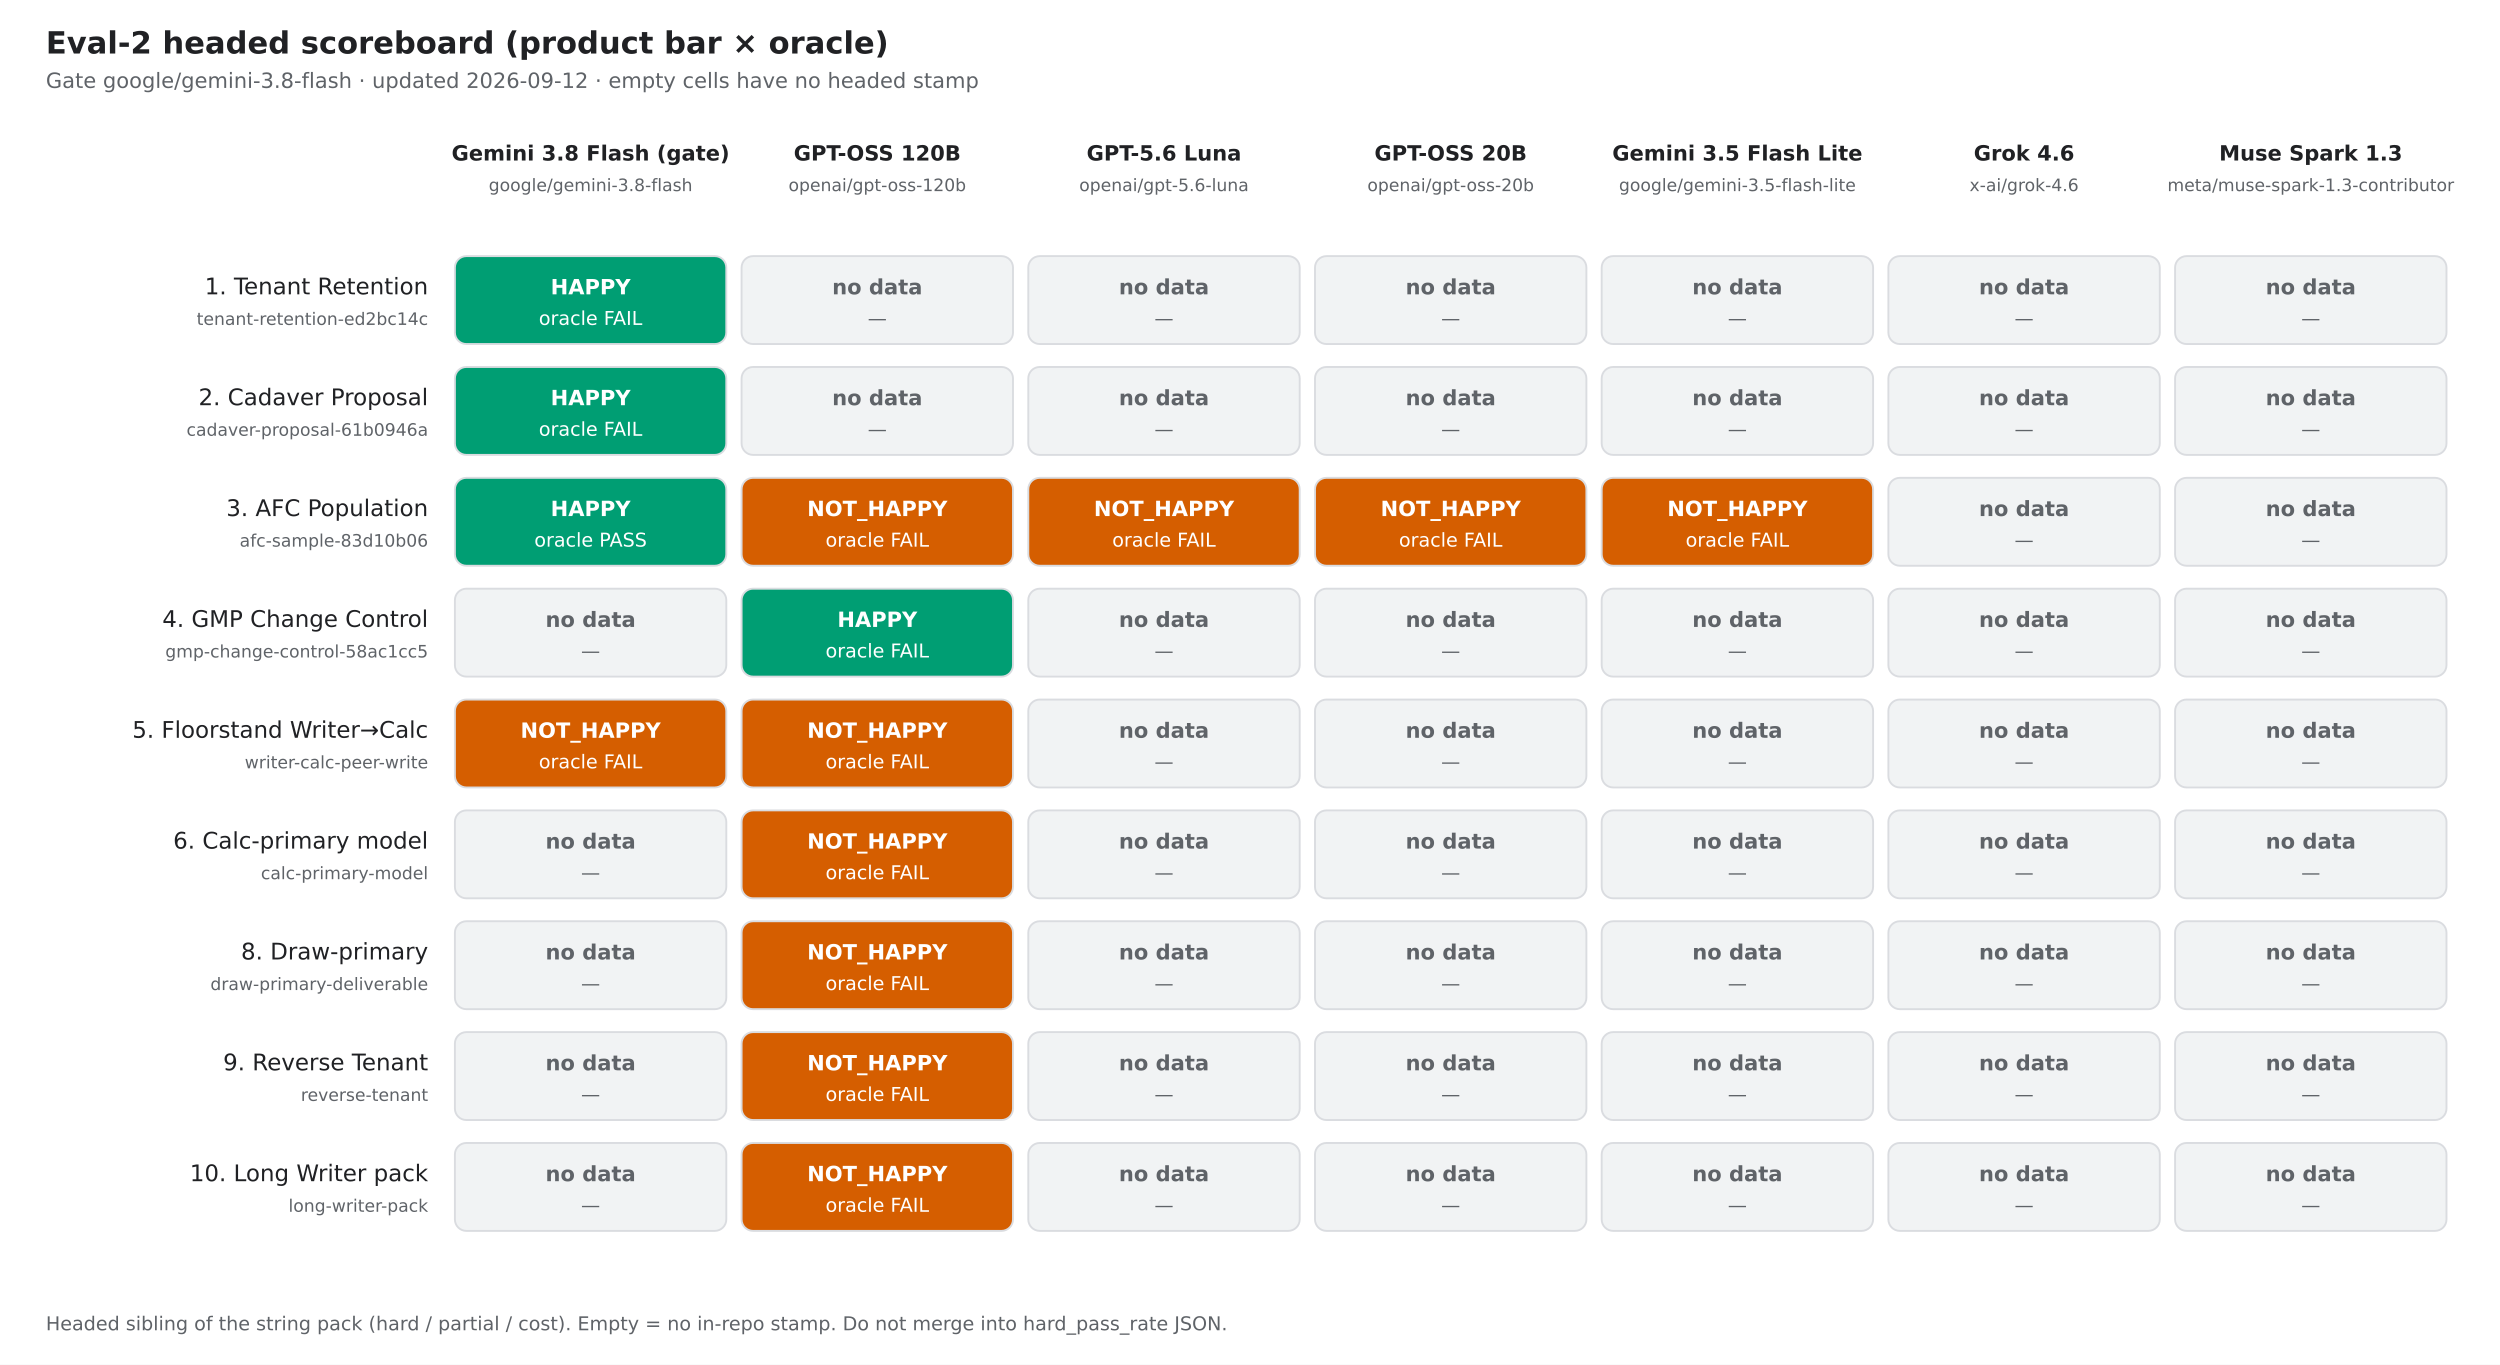
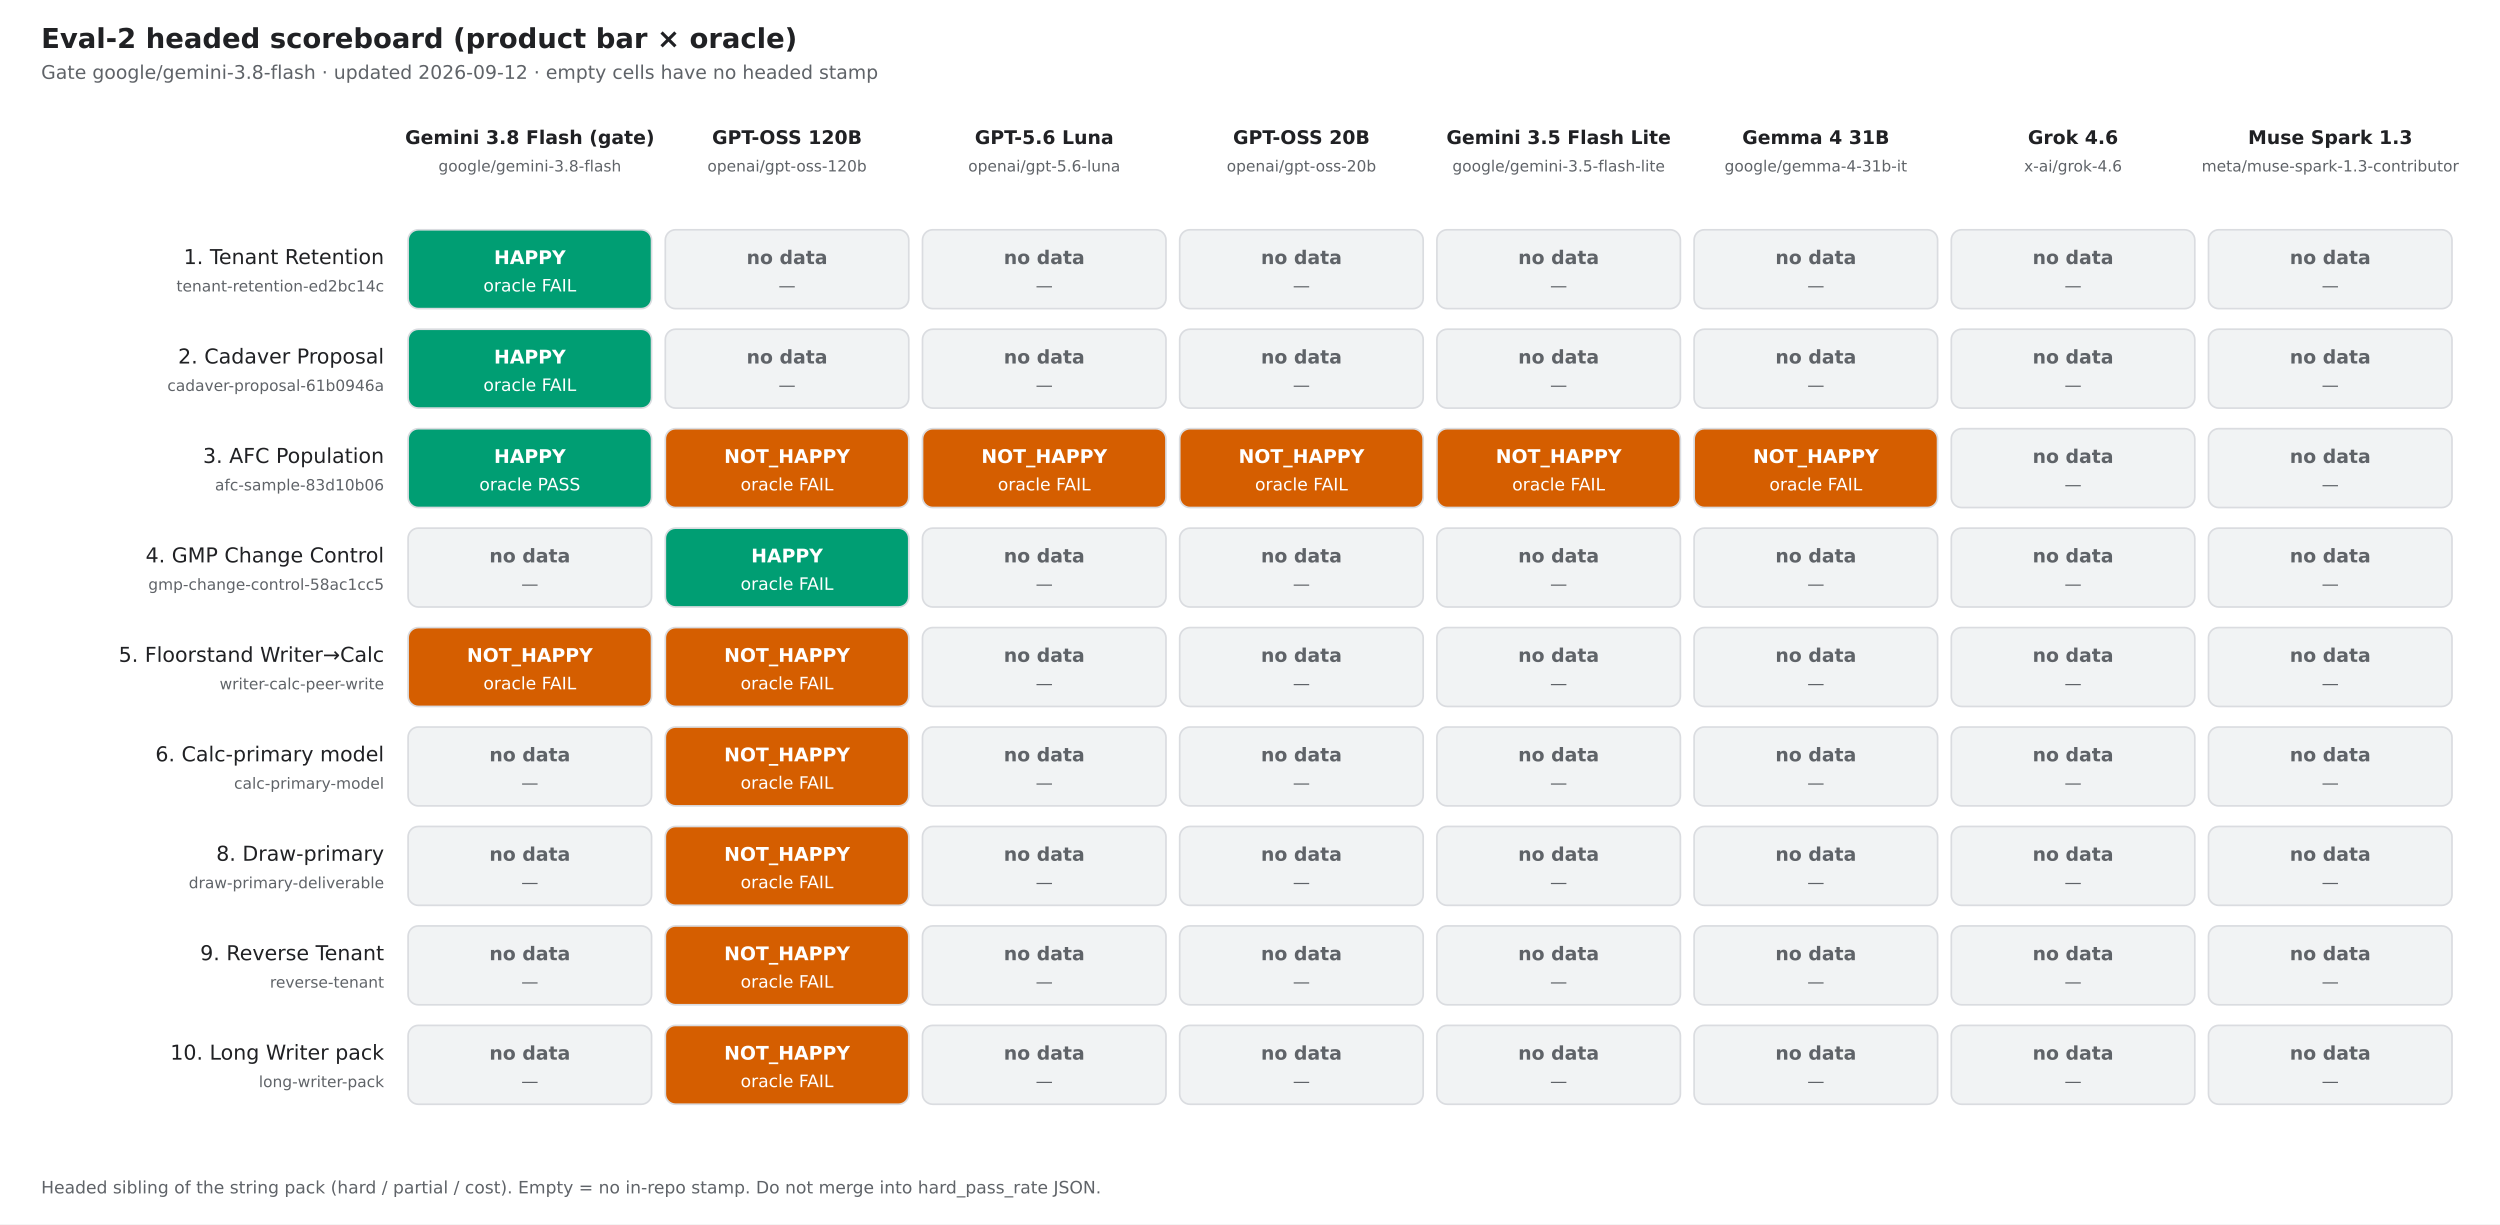
- <svg xmlns="http://www.w3.org/2000/svg" width="1308" height="714" viewBox="0 0 1308 714" role="img">
-   <rect width="1308" height="714" fill="#ffffff" />
+ <svg xmlns="http://www.w3.org/2000/svg" width="1458" height="714" viewBox="0 0 1458 714" role="img">
+   <rect width="1458" height="714" fill="#ffffff" />
  <text x="24" y="28" font-family="DejaVu Sans, sans-serif" font-size="16" font-weight="700" fill="#202124">Eval-2 headed scoreboard (product bar × oracle)</text>
  <text x="24" y="46" font-family="DejaVu Sans, sans-serif" font-size="11" fill="#5f6368">Gate google/gemini-3.8-flash · updated 2026-09-12 · empty cells have no headed stamp</text>
  <text x="309.0" y="84" text-anchor="middle" font-family="DejaVu Sans, sans-serif" font-size="11" font-weight="700" fill="#202124">Gemini 3.8 Flash (gate)</text>
  <text x="309.0" y="100" text-anchor="middle" font-family="DejaVu Sans, sans-serif" font-size="9" fill="#5f6368">google/gemini-3.8-flash</text>
  <text x="459.0" y="84" text-anchor="middle" font-family="DejaVu Sans, sans-serif" font-size="11" font-weight="700" fill="#202124">GPT-OSS 120B</text>
  <text x="459.0" y="100" text-anchor="middle" font-family="DejaVu Sans, sans-serif" font-size="9" fill="#5f6368">openai/gpt-oss-120b</text>
  <text x="609.0" y="84" text-anchor="middle" font-family="DejaVu Sans, sans-serif" font-size="11" font-weight="700" fill="#202124">GPT-5.6 Luna</text>
  <text x="609.0" y="100" text-anchor="middle" font-family="DejaVu Sans, sans-serif" font-size="9" fill="#5f6368">openai/gpt-5.6-luna</text>
  <text x="759.0" y="84" text-anchor="middle" font-family="DejaVu Sans, sans-serif" font-size="11" font-weight="700" fill="#202124">GPT-OSS 20B</text>
  <text x="759.0" y="100" text-anchor="middle" font-family="DejaVu Sans, sans-serif" font-size="9" fill="#5f6368">openai/gpt-oss-20b</text>
  <text x="909.0" y="84" text-anchor="middle" font-family="DejaVu Sans, sans-serif" font-size="11" font-weight="700" fill="#202124">Gemini 3.5 Flash Lite</text>
  <text x="909.0" y="100" text-anchor="middle" font-family="DejaVu Sans, sans-serif" font-size="9" fill="#5f6368">google/gemini-3.5-flash-lite</text>
-   <text x="1059.0" y="84" text-anchor="middle" font-family="DejaVu Sans, sans-serif" font-size="11" font-weight="700" fill="#202124">Grok 4.6</text>
-   <text x="1059.0" y="100" text-anchor="middle" font-family="DejaVu Sans, sans-serif" font-size="9" fill="#5f6368">x-ai/grok-4.6</text>
-   <text x="1209.0" y="84" text-anchor="middle" font-family="DejaVu Sans, sans-serif" font-size="11" font-weight="700" fill="#202124">Muse Spark 1.3</text>
-   <text x="1209.0" y="100" text-anchor="middle" font-family="DejaVu Sans, sans-serif" font-size="9" fill="#5f6368">meta/muse-spark-1.3-contributor</text>
+   <text x="1059.0" y="84" text-anchor="middle" font-family="DejaVu Sans, sans-serif" font-size="11" font-weight="700" fill="#202124">Gemma 4 31B</text>
+   <text x="1059.0" y="100" text-anchor="middle" font-family="DejaVu Sans, sans-serif" font-size="9" fill="#5f6368">google/gemma-4-31b-it</text>
+   <text x="1209.0" y="84" text-anchor="middle" font-family="DejaVu Sans, sans-serif" font-size="11" font-weight="700" fill="#202124">Grok 4.6</text>
+   <text x="1209.0" y="100" text-anchor="middle" font-family="DejaVu Sans, sans-serif" font-size="9" fill="#5f6368">x-ai/grok-4.6</text>
+   <text x="1359.0" y="84" text-anchor="middle" font-family="DejaVu Sans, sans-serif" font-size="11" font-weight="700" fill="#202124">Muse Spark 1.3</text>
+   <text x="1359.0" y="100" text-anchor="middle" font-family="DejaVu Sans, sans-serif" font-size="9" fill="#5f6368">meta/muse-spark-1.3-contributor</text>
  <text x="224" y="154" text-anchor="end" font-family="DejaVu Sans, sans-serif" font-size="12" fill="#202124">1. Tenant Retention</text>
  <text x="224" y="170" text-anchor="end" font-family="DejaVu Sans, sans-serif" font-size="9" fill="#5f6368">tenant-retention-ed2bc14c</text>
  <rect x="238.0" y="134.0" width="142" height="46" rx="6" fill="#009E73" stroke="#dadce0" />
  <text x="309.0" y="154.0" text-anchor="middle" font-family="DejaVu Sans, sans-serif" font-size="11" font-weight="700" fill="#ffffff">HAPPY</text>
  <text x="309.0" y="170.0" text-anchor="middle" font-family="DejaVu Sans, sans-serif" font-size="10" fill="#ffffff">oracle FAIL</text>
  <rect x="388.0" y="134.0" width="142" height="46" rx="6" fill="#F1F3F4" stroke="#dadce0" />
  <text x="459.0" y="154.0" text-anchor="middle" font-family="DejaVu Sans, sans-serif" font-size="11" font-weight="700" fill="#5f6368">no data</text>
  <text x="459.0" y="170.0" text-anchor="middle" font-family="DejaVu Sans, sans-serif" font-size="10" fill="#5f6368">—</text>
  <rect x="538.0" y="134.0" width="142" height="46" rx="6" fill="#F1F3F4" stroke="#dadce0" />
  <text x="609.0" y="154.0" text-anchor="middle" font-family="DejaVu Sans, sans-serif" font-size="11" font-weight="700" fill="#5f6368">no data</text>
  <text x="609.0" y="170.0" text-anchor="middle" font-family="DejaVu Sans, sans-serif" font-size="10" fill="#5f6368">—</text>
  <rect x="688.0" y="134.0" width="142" height="46" rx="6" fill="#F1F3F4" stroke="#dadce0" />
  <text x="759.0" y="154.0" text-anchor="middle" font-family="DejaVu Sans, sans-serif" font-size="11" font-weight="700" fill="#5f6368">no data</text>
  <text x="759.0" y="170.0" text-anchor="middle" font-family="DejaVu Sans, sans-serif" font-size="10" fill="#5f6368">—</text>
  <rect x="838.0" y="134.0" width="142" height="46" rx="6" fill="#F1F3F4" stroke="#dadce0" />
  <text x="909.0" y="154.0" text-anchor="middle" font-family="DejaVu Sans, sans-serif" font-size="11" font-weight="700" fill="#5f6368">no data</text>
  <text x="909.0" y="170.0" text-anchor="middle" font-family="DejaVu Sans, sans-serif" font-size="10" fill="#5f6368">—</text>
  <rect x="988.0" y="134.0" width="142" height="46" rx="6" fill="#F1F3F4" stroke="#dadce0" />
  <text x="1059.0" y="154.0" text-anchor="middle" font-family="DejaVu Sans, sans-serif" font-size="11" font-weight="700" fill="#5f6368">no data</text>
  <text x="1059.0" y="170.0" text-anchor="middle" font-family="DejaVu Sans, sans-serif" font-size="10" fill="#5f6368">—</text>
  <rect x="1138.0" y="134.0" width="142" height="46" rx="6" fill="#F1F3F4" stroke="#dadce0" />
  <text x="1209.0" y="154.0" text-anchor="middle" font-family="DejaVu Sans, sans-serif" font-size="11" font-weight="700" fill="#5f6368">no data</text>
  <text x="1209.0" y="170.0" text-anchor="middle" font-family="DejaVu Sans, sans-serif" font-size="10" fill="#5f6368">—</text>
+   <rect x="1288.0" y="134.0" width="142" height="46" rx="6" fill="#F1F3F4" stroke="#dadce0" />
+   <text x="1359.0" y="154.0" text-anchor="middle" font-family="DejaVu Sans, sans-serif" font-size="11" font-weight="700" fill="#5f6368">no data</text>
+   <text x="1359.0" y="170.0" text-anchor="middle" font-family="DejaVu Sans, sans-serif" font-size="10" fill="#5f6368">—</text>
  <text x="224" y="212" text-anchor="end" font-family="DejaVu Sans, sans-serif" font-size="12" fill="#202124">2. Cadaver Proposal</text>
  <text x="224" y="228" text-anchor="end" font-family="DejaVu Sans, sans-serif" font-size="9" fill="#5f6368">cadaver-proposal-61b0946a</text>
  <rect x="238.0" y="192.0" width="142" height="46" rx="6" fill="#009E73" stroke="#dadce0" />
  <text x="309.0" y="212.0" text-anchor="middle" font-family="DejaVu Sans, sans-serif" font-size="11" font-weight="700" fill="#ffffff">HAPPY</text>
  <text x="309.0" y="228.0" text-anchor="middle" font-family="DejaVu Sans, sans-serif" font-size="10" fill="#ffffff">oracle FAIL</text>
  <rect x="388.0" y="192.0" width="142" height="46" rx="6" fill="#F1F3F4" stroke="#dadce0" />
  <text x="459.0" y="212.0" text-anchor="middle" font-family="DejaVu Sans, sans-serif" font-size="11" font-weight="700" fill="#5f6368">no data</text>
  <text x="459.0" y="228.0" text-anchor="middle" font-family="DejaVu Sans, sans-serif" font-size="10" fill="#5f6368">—</text>
  <rect x="538.0" y="192.0" width="142" height="46" rx="6" fill="#F1F3F4" stroke="#dadce0" />
  <text x="609.0" y="212.0" text-anchor="middle" font-family="DejaVu Sans, sans-serif" font-size="11" font-weight="700" fill="#5f6368">no data</text>
  <text x="609.0" y="228.0" text-anchor="middle" font-family="DejaVu Sans, sans-serif" font-size="10" fill="#5f6368">—</text>
  <rect x="688.0" y="192.0" width="142" height="46" rx="6" fill="#F1F3F4" stroke="#dadce0" />
  <text x="759.0" y="212.0" text-anchor="middle" font-family="DejaVu Sans, sans-serif" font-size="11" font-weight="700" fill="#5f6368">no data</text>
  <text x="759.0" y="228.0" text-anchor="middle" font-family="DejaVu Sans, sans-serif" font-size="10" fill="#5f6368">—</text>
  <rect x="838.0" y="192.0" width="142" height="46" rx="6" fill="#F1F3F4" stroke="#dadce0" />
  <text x="909.0" y="212.0" text-anchor="middle" font-family="DejaVu Sans, sans-serif" font-size="11" font-weight="700" fill="#5f6368">no data</text>
  <text x="909.0" y="228.0" text-anchor="middle" font-family="DejaVu Sans, sans-serif" font-size="10" fill="#5f6368">—</text>
  <rect x="988.0" y="192.0" width="142" height="46" rx="6" fill="#F1F3F4" stroke="#dadce0" />
  <text x="1059.0" y="212.0" text-anchor="middle" font-family="DejaVu Sans, sans-serif" font-size="11" font-weight="700" fill="#5f6368">no data</text>
  <text x="1059.0" y="228.0" text-anchor="middle" font-family="DejaVu Sans, sans-serif" font-size="10" fill="#5f6368">—</text>
  <rect x="1138.0" y="192.0" width="142" height="46" rx="6" fill="#F1F3F4" stroke="#dadce0" />
  <text x="1209.0" y="212.0" text-anchor="middle" font-family="DejaVu Sans, sans-serif" font-size="11" font-weight="700" fill="#5f6368">no data</text>
  <text x="1209.0" y="228.0" text-anchor="middle" font-family="DejaVu Sans, sans-serif" font-size="10" fill="#5f6368">—</text>
+   <rect x="1288.0" y="192.0" width="142" height="46" rx="6" fill="#F1F3F4" stroke="#dadce0" />
+   <text x="1359.0" y="212.0" text-anchor="middle" font-family="DejaVu Sans, sans-serif" font-size="11" font-weight="700" fill="#5f6368">no data</text>
+   <text x="1359.0" y="228.0" text-anchor="middle" font-family="DejaVu Sans, sans-serif" font-size="10" fill="#5f6368">—</text>
  <text x="224" y="270" text-anchor="end" font-family="DejaVu Sans, sans-serif" font-size="12" fill="#202124">3. AFC Population</text>
  <text x="224" y="286" text-anchor="end" font-family="DejaVu Sans, sans-serif" font-size="9" fill="#5f6368">afc-sample-83d10b06</text>
  <rect x="238.0" y="250.0" width="142" height="46" rx="6" fill="#009E73" stroke="#dadce0" />
  <text x="309.0" y="270.0" text-anchor="middle" font-family="DejaVu Sans, sans-serif" font-size="11" font-weight="700" fill="#ffffff">HAPPY</text>
  <text x="309.0" y="286.0" text-anchor="middle" font-family="DejaVu Sans, sans-serif" font-size="10" fill="#ffffff">oracle PASS</text>
  <rect x="388.0" y="250.0" width="142" height="46" rx="6" fill="#D55E00" stroke="#dadce0" />
  <text x="459.0" y="270.0" text-anchor="middle" font-family="DejaVu Sans, sans-serif" font-size="11" font-weight="700" fill="#ffffff">NOT_HAPPY</text>
  <text x="459.0" y="286.0" text-anchor="middle" font-family="DejaVu Sans, sans-serif" font-size="10" fill="#ffffff">oracle FAIL</text>
  <rect x="538.0" y="250.0" width="142" height="46" rx="6" fill="#D55E00" stroke="#dadce0" />
  <text x="609.0" y="270.0" text-anchor="middle" font-family="DejaVu Sans, sans-serif" font-size="11" font-weight="700" fill="#ffffff">NOT_HAPPY</text>
  <text x="609.0" y="286.0" text-anchor="middle" font-family="DejaVu Sans, sans-serif" font-size="10" fill="#ffffff">oracle FAIL</text>
  <rect x="688.0" y="250.0" width="142" height="46" rx="6" fill="#D55E00" stroke="#dadce0" />
  <text x="759.0" y="270.0" text-anchor="middle" font-family="DejaVu Sans, sans-serif" font-size="11" font-weight="700" fill="#ffffff">NOT_HAPPY</text>
  <text x="759.0" y="286.0" text-anchor="middle" font-family="DejaVu Sans, sans-serif" font-size="10" fill="#ffffff">oracle FAIL</text>
  <rect x="838.0" y="250.0" width="142" height="46" rx="6" fill="#D55E00" stroke="#dadce0" />
  <text x="909.0" y="270.0" text-anchor="middle" font-family="DejaVu Sans, sans-serif" font-size="11" font-weight="700" fill="#ffffff">NOT_HAPPY</text>
  <text x="909.0" y="286.0" text-anchor="middle" font-family="DejaVu Sans, sans-serif" font-size="10" fill="#ffffff">oracle FAIL</text>
-   <rect x="988.0" y="250.0" width="142" height="46" rx="6" fill="#F1F3F4" stroke="#dadce0" />
-   <text x="1059.0" y="270.0" text-anchor="middle" font-family="DejaVu Sans, sans-serif" font-size="11" font-weight="700" fill="#5f6368">no data</text>
-   <text x="1059.0" y="286.0" text-anchor="middle" font-family="DejaVu Sans, sans-serif" font-size="10" fill="#5f6368">—</text>
+   <rect x="988.0" y="250.0" width="142" height="46" rx="6" fill="#D55E00" stroke="#dadce0" />
+   <text x="1059.0" y="270.0" text-anchor="middle" font-family="DejaVu Sans, sans-serif" font-size="11" font-weight="700" fill="#ffffff">NOT_HAPPY</text>
+   <text x="1059.0" y="286.0" text-anchor="middle" font-family="DejaVu Sans, sans-serif" font-size="10" fill="#ffffff">oracle FAIL</text>
  <rect x="1138.0" y="250.0" width="142" height="46" rx="6" fill="#F1F3F4" stroke="#dadce0" />
  <text x="1209.0" y="270.0" text-anchor="middle" font-family="DejaVu Sans, sans-serif" font-size="11" font-weight="700" fill="#5f6368">no data</text>
  <text x="1209.0" y="286.0" text-anchor="middle" font-family="DejaVu Sans, sans-serif" font-size="10" fill="#5f6368">—</text>
+   <rect x="1288.0" y="250.0" width="142" height="46" rx="6" fill="#F1F3F4" stroke="#dadce0" />
+   <text x="1359.0" y="270.0" text-anchor="middle" font-family="DejaVu Sans, sans-serif" font-size="11" font-weight="700" fill="#5f6368">no data</text>
+   <text x="1359.0" y="286.0" text-anchor="middle" font-family="DejaVu Sans, sans-serif" font-size="10" fill="#5f6368">—</text>
  <text x="224" y="328" text-anchor="end" font-family="DejaVu Sans, sans-serif" font-size="12" fill="#202124">4. GMP Change Control</text>
  <text x="224" y="344" text-anchor="end" font-family="DejaVu Sans, sans-serif" font-size="9" fill="#5f6368">gmp-change-control-58ac1cc5</text>
  <rect x="238.0" y="308.0" width="142" height="46" rx="6" fill="#F1F3F4" stroke="#dadce0" />
  <text x="309.0" y="328.0" text-anchor="middle" font-family="DejaVu Sans, sans-serif" font-size="11" font-weight="700" fill="#5f6368">no data</text>
  <text x="309.0" y="344.0" text-anchor="middle" font-family="DejaVu Sans, sans-serif" font-size="10" fill="#5f6368">—</text>
  <rect x="388.0" y="308.0" width="142" height="46" rx="6" fill="#009E73" stroke="#dadce0" />
  <text x="459.0" y="328.0" text-anchor="middle" font-family="DejaVu Sans, sans-serif" font-size="11" font-weight="700" fill="#ffffff">HAPPY</text>
  <text x="459.0" y="344.0" text-anchor="middle" font-family="DejaVu Sans, sans-serif" font-size="10" fill="#ffffff">oracle FAIL</text>
  <rect x="538.0" y="308.0" width="142" height="46" rx="6" fill="#F1F3F4" stroke="#dadce0" />
  <text x="609.0" y="328.0" text-anchor="middle" font-family="DejaVu Sans, sans-serif" font-size="11" font-weight="700" fill="#5f6368">no data</text>
  <text x="609.0" y="344.0" text-anchor="middle" font-family="DejaVu Sans, sans-serif" font-size="10" fill="#5f6368">—</text>
  <rect x="688.0" y="308.0" width="142" height="46" rx="6" fill="#F1F3F4" stroke="#dadce0" />
  <text x="759.0" y="328.0" text-anchor="middle" font-family="DejaVu Sans, sans-serif" font-size="11" font-weight="700" fill="#5f6368">no data</text>
  <text x="759.0" y="344.0" text-anchor="middle" font-family="DejaVu Sans, sans-serif" font-size="10" fill="#5f6368">—</text>
  <rect x="838.0" y="308.0" width="142" height="46" rx="6" fill="#F1F3F4" stroke="#dadce0" />
  <text x="909.0" y="328.0" text-anchor="middle" font-family="DejaVu Sans, sans-serif" font-size="11" font-weight="700" fill="#5f6368">no data</text>
  <text x="909.0" y="344.0" text-anchor="middle" font-family="DejaVu Sans, sans-serif" font-size="10" fill="#5f6368">—</text>
  <rect x="988.0" y="308.0" width="142" height="46" rx="6" fill="#F1F3F4" stroke="#dadce0" />
  <text x="1059.0" y="328.0" text-anchor="middle" font-family="DejaVu Sans, sans-serif" font-size="11" font-weight="700" fill="#5f6368">no data</text>
  <text x="1059.0" y="344.0" text-anchor="middle" font-family="DejaVu Sans, sans-serif" font-size="10" fill="#5f6368">—</text>
  <rect x="1138.0" y="308.0" width="142" height="46" rx="6" fill="#F1F3F4" stroke="#dadce0" />
  <text x="1209.0" y="328.0" text-anchor="middle" font-family="DejaVu Sans, sans-serif" font-size="11" font-weight="700" fill="#5f6368">no data</text>
  <text x="1209.0" y="344.0" text-anchor="middle" font-family="DejaVu Sans, sans-serif" font-size="10" fill="#5f6368">—</text>
+   <rect x="1288.0" y="308.0" width="142" height="46" rx="6" fill="#F1F3F4" stroke="#dadce0" />
+   <text x="1359.0" y="328.0" text-anchor="middle" font-family="DejaVu Sans, sans-serif" font-size="11" font-weight="700" fill="#5f6368">no data</text>
+   <text x="1359.0" y="344.0" text-anchor="middle" font-family="DejaVu Sans, sans-serif" font-size="10" fill="#5f6368">—</text>
  <text x="224" y="386" text-anchor="end" font-family="DejaVu Sans, sans-serif" font-size="12" fill="#202124">5. Floorstand Writer→Calc</text>
  <text x="224" y="402" text-anchor="end" font-family="DejaVu Sans, sans-serif" font-size="9" fill="#5f6368">writer-calc-peer-write</text>
  <rect x="238.0" y="366.0" width="142" height="46" rx="6" fill="#D55E00" stroke="#dadce0" />
  <text x="309.0" y="386.0" text-anchor="middle" font-family="DejaVu Sans, sans-serif" font-size="11" font-weight="700" fill="#ffffff">NOT_HAPPY</text>
  <text x="309.0" y="402.0" text-anchor="middle" font-family="DejaVu Sans, sans-serif" font-size="10" fill="#ffffff">oracle FAIL</text>
  <rect x="388.0" y="366.0" width="142" height="46" rx="6" fill="#D55E00" stroke="#dadce0" />
  <text x="459.0" y="386.0" text-anchor="middle" font-family="DejaVu Sans, sans-serif" font-size="11" font-weight="700" fill="#ffffff">NOT_HAPPY</text>
  <text x="459.0" y="402.0" text-anchor="middle" font-family="DejaVu Sans, sans-serif" font-size="10" fill="#ffffff">oracle FAIL</text>
  <rect x="538.0" y="366.0" width="142" height="46" rx="6" fill="#F1F3F4" stroke="#dadce0" />
  <text x="609.0" y="386.0" text-anchor="middle" font-family="DejaVu Sans, sans-serif" font-size="11" font-weight="700" fill="#5f6368">no data</text>
  <text x="609.0" y="402.0" text-anchor="middle" font-family="DejaVu Sans, sans-serif" font-size="10" fill="#5f6368">—</text>
  <rect x="688.0" y="366.0" width="142" height="46" rx="6" fill="#F1F3F4" stroke="#dadce0" />
  <text x="759.0" y="386.0" text-anchor="middle" font-family="DejaVu Sans, sans-serif" font-size="11" font-weight="700" fill="#5f6368">no data</text>
  <text x="759.0" y="402.0" text-anchor="middle" font-family="DejaVu Sans, sans-serif" font-size="10" fill="#5f6368">—</text>
  <rect x="838.0" y="366.0" width="142" height="46" rx="6" fill="#F1F3F4" stroke="#dadce0" />
  <text x="909.0" y="386.0" text-anchor="middle" font-family="DejaVu Sans, sans-serif" font-size="11" font-weight="700" fill="#5f6368">no data</text>
  <text x="909.0" y="402.0" text-anchor="middle" font-family="DejaVu Sans, sans-serif" font-size="10" fill="#5f6368">—</text>
  <rect x="988.0" y="366.0" width="142" height="46" rx="6" fill="#F1F3F4" stroke="#dadce0" />
  <text x="1059.0" y="386.0" text-anchor="middle" font-family="DejaVu Sans, sans-serif" font-size="11" font-weight="700" fill="#5f6368">no data</text>
  <text x="1059.0" y="402.0" text-anchor="middle" font-family="DejaVu Sans, sans-serif" font-size="10" fill="#5f6368">—</text>
  <rect x="1138.0" y="366.0" width="142" height="46" rx="6" fill="#F1F3F4" stroke="#dadce0" />
  <text x="1209.0" y="386.0" text-anchor="middle" font-family="DejaVu Sans, sans-serif" font-size="11" font-weight="700" fill="#5f6368">no data</text>
  <text x="1209.0" y="402.0" text-anchor="middle" font-family="DejaVu Sans, sans-serif" font-size="10" fill="#5f6368">—</text>
+   <rect x="1288.0" y="366.0" width="142" height="46" rx="6" fill="#F1F3F4" stroke="#dadce0" />
+   <text x="1359.0" y="386.0" text-anchor="middle" font-family="DejaVu Sans, sans-serif" font-size="11" font-weight="700" fill="#5f6368">no data</text>
+   <text x="1359.0" y="402.0" text-anchor="middle" font-family="DejaVu Sans, sans-serif" font-size="10" fill="#5f6368">—</text>
  <text x="224" y="444" text-anchor="end" font-family="DejaVu Sans, sans-serif" font-size="12" fill="#202124">6. Calc-primary model</text>
  <text x="224" y="460" text-anchor="end" font-family="DejaVu Sans, sans-serif" font-size="9" fill="#5f6368">calc-primary-model</text>
  <rect x="238.0" y="424.0" width="142" height="46" rx="6" fill="#F1F3F4" stroke="#dadce0" />
  <text x="309.0" y="444.0" text-anchor="middle" font-family="DejaVu Sans, sans-serif" font-size="11" font-weight="700" fill="#5f6368">no data</text>
  <text x="309.0" y="460.0" text-anchor="middle" font-family="DejaVu Sans, sans-serif" font-size="10" fill="#5f6368">—</text>
  <rect x="388.0" y="424.0" width="142" height="46" rx="6" fill="#D55E00" stroke="#dadce0" />
  <text x="459.0" y="444.0" text-anchor="middle" font-family="DejaVu Sans, sans-serif" font-size="11" font-weight="700" fill="#ffffff">NOT_HAPPY</text>
  <text x="459.0" y="460.0" text-anchor="middle" font-family="DejaVu Sans, sans-serif" font-size="10" fill="#ffffff">oracle FAIL</text>
  <rect x="538.0" y="424.0" width="142" height="46" rx="6" fill="#F1F3F4" stroke="#dadce0" />
  <text x="609.0" y="444.0" text-anchor="middle" font-family="DejaVu Sans, sans-serif" font-size="11" font-weight="700" fill="#5f6368">no data</text>
  <text x="609.0" y="460.0" text-anchor="middle" font-family="DejaVu Sans, sans-serif" font-size="10" fill="#5f6368">—</text>
  <rect x="688.0" y="424.0" width="142" height="46" rx="6" fill="#F1F3F4" stroke="#dadce0" />
  <text x="759.0" y="444.0" text-anchor="middle" font-family="DejaVu Sans, sans-serif" font-size="11" font-weight="700" fill="#5f6368">no data</text>
  <text x="759.0" y="460.0" text-anchor="middle" font-family="DejaVu Sans, sans-serif" font-size="10" fill="#5f6368">—</text>
  <rect x="838.0" y="424.0" width="142" height="46" rx="6" fill="#F1F3F4" stroke="#dadce0" />
  <text x="909.0" y="444.0" text-anchor="middle" font-family="DejaVu Sans, sans-serif" font-size="11" font-weight="700" fill="#5f6368">no data</text>
  <text x="909.0" y="460.0" text-anchor="middle" font-family="DejaVu Sans, sans-serif" font-size="10" fill="#5f6368">—</text>
  <rect x="988.0" y="424.0" width="142" height="46" rx="6" fill="#F1F3F4" stroke="#dadce0" />
  <text x="1059.0" y="444.0" text-anchor="middle" font-family="DejaVu Sans, sans-serif" font-size="11" font-weight="700" fill="#5f6368">no data</text>
  <text x="1059.0" y="460.0" text-anchor="middle" font-family="DejaVu Sans, sans-serif" font-size="10" fill="#5f6368">—</text>
  <rect x="1138.0" y="424.0" width="142" height="46" rx="6" fill="#F1F3F4" stroke="#dadce0" />
  <text x="1209.0" y="444.0" text-anchor="middle" font-family="DejaVu Sans, sans-serif" font-size="11" font-weight="700" fill="#5f6368">no data</text>
  <text x="1209.0" y="460.0" text-anchor="middle" font-family="DejaVu Sans, sans-serif" font-size="10" fill="#5f6368">—</text>
+   <rect x="1288.0" y="424.0" width="142" height="46" rx="6" fill="#F1F3F4" stroke="#dadce0" />
+   <text x="1359.0" y="444.0" text-anchor="middle" font-family="DejaVu Sans, sans-serif" font-size="11" font-weight="700" fill="#5f6368">no data</text>
+   <text x="1359.0" y="460.0" text-anchor="middle" font-family="DejaVu Sans, sans-serif" font-size="10" fill="#5f6368">—</text>
  <text x="224" y="502" text-anchor="end" font-family="DejaVu Sans, sans-serif" font-size="12" fill="#202124">8. Draw-primary</text>
  <text x="224" y="518" text-anchor="end" font-family="DejaVu Sans, sans-serif" font-size="9" fill="#5f6368">draw-primary-deliverable</text>
  <rect x="238.0" y="482.0" width="142" height="46" rx="6" fill="#F1F3F4" stroke="#dadce0" />
  <text x="309.0" y="502.0" text-anchor="middle" font-family="DejaVu Sans, sans-serif" font-size="11" font-weight="700" fill="#5f6368">no data</text>
  <text x="309.0" y="518.0" text-anchor="middle" font-family="DejaVu Sans, sans-serif" font-size="10" fill="#5f6368">—</text>
  <rect x="388.0" y="482.0" width="142" height="46" rx="6" fill="#D55E00" stroke="#dadce0" />
  <text x="459.0" y="502.0" text-anchor="middle" font-family="DejaVu Sans, sans-serif" font-size="11" font-weight="700" fill="#ffffff">NOT_HAPPY</text>
  <text x="459.0" y="518.0" text-anchor="middle" font-family="DejaVu Sans, sans-serif" font-size="10" fill="#ffffff">oracle FAIL</text>
  <rect x="538.0" y="482.0" width="142" height="46" rx="6" fill="#F1F3F4" stroke="#dadce0" />
  <text x="609.0" y="502.0" text-anchor="middle" font-family="DejaVu Sans, sans-serif" font-size="11" font-weight="700" fill="#5f6368">no data</text>
  <text x="609.0" y="518.0" text-anchor="middle" font-family="DejaVu Sans, sans-serif" font-size="10" fill="#5f6368">—</text>
  <rect x="688.0" y="482.0" width="142" height="46" rx="6" fill="#F1F3F4" stroke="#dadce0" />
  <text x="759.0" y="502.0" text-anchor="middle" font-family="DejaVu Sans, sans-serif" font-size="11" font-weight="700" fill="#5f6368">no data</text>
  <text x="759.0" y="518.0" text-anchor="middle" font-family="DejaVu Sans, sans-serif" font-size="10" fill="#5f6368">—</text>
  <rect x="838.0" y="482.0" width="142" height="46" rx="6" fill="#F1F3F4" stroke="#dadce0" />
  <text x="909.0" y="502.0" text-anchor="middle" font-family="DejaVu Sans, sans-serif" font-size="11" font-weight="700" fill="#5f6368">no data</text>
  <text x="909.0" y="518.0" text-anchor="middle" font-family="DejaVu Sans, sans-serif" font-size="10" fill="#5f6368">—</text>
  <rect x="988.0" y="482.0" width="142" height="46" rx="6" fill="#F1F3F4" stroke="#dadce0" />
  <text x="1059.0" y="502.0" text-anchor="middle" font-family="DejaVu Sans, sans-serif" font-size="11" font-weight="700" fill="#5f6368">no data</text>
  <text x="1059.0" y="518.0" text-anchor="middle" font-family="DejaVu Sans, sans-serif" font-size="10" fill="#5f6368">—</text>
  <rect x="1138.0" y="482.0" width="142" height="46" rx="6" fill="#F1F3F4" stroke="#dadce0" />
  <text x="1209.0" y="502.0" text-anchor="middle" font-family="DejaVu Sans, sans-serif" font-size="11" font-weight="700" fill="#5f6368">no data</text>
  <text x="1209.0" y="518.0" text-anchor="middle" font-family="DejaVu Sans, sans-serif" font-size="10" fill="#5f6368">—</text>
+   <rect x="1288.0" y="482.0" width="142" height="46" rx="6" fill="#F1F3F4" stroke="#dadce0" />
+   <text x="1359.0" y="502.0" text-anchor="middle" font-family="DejaVu Sans, sans-serif" font-size="11" font-weight="700" fill="#5f6368">no data</text>
+   <text x="1359.0" y="518.0" text-anchor="middle" font-family="DejaVu Sans, sans-serif" font-size="10" fill="#5f6368">—</text>
  <text x="224" y="560" text-anchor="end" font-family="DejaVu Sans, sans-serif" font-size="12" fill="#202124">9. Reverse Tenant</text>
  <text x="224" y="576" text-anchor="end" font-family="DejaVu Sans, sans-serif" font-size="9" fill="#5f6368">reverse-tenant</text>
  <rect x="238.0" y="540.0" width="142" height="46" rx="6" fill="#F1F3F4" stroke="#dadce0" />
  <text x="309.0" y="560.0" text-anchor="middle" font-family="DejaVu Sans, sans-serif" font-size="11" font-weight="700" fill="#5f6368">no data</text>
  <text x="309.0" y="576.0" text-anchor="middle" font-family="DejaVu Sans, sans-serif" font-size="10" fill="#5f6368">—</text>
  <rect x="388.0" y="540.0" width="142" height="46" rx="6" fill="#D55E00" stroke="#dadce0" />
  <text x="459.0" y="560.0" text-anchor="middle" font-family="DejaVu Sans, sans-serif" font-size="11" font-weight="700" fill="#ffffff">NOT_HAPPY</text>
  <text x="459.0" y="576.0" text-anchor="middle" font-family="DejaVu Sans, sans-serif" font-size="10" fill="#ffffff">oracle FAIL</text>
  <rect x="538.0" y="540.0" width="142" height="46" rx="6" fill="#F1F3F4" stroke="#dadce0" />
  <text x="609.0" y="560.0" text-anchor="middle" font-family="DejaVu Sans, sans-serif" font-size="11" font-weight="700" fill="#5f6368">no data</text>
  <text x="609.0" y="576.0" text-anchor="middle" font-family="DejaVu Sans, sans-serif" font-size="10" fill="#5f6368">—</text>
  <rect x="688.0" y="540.0" width="142" height="46" rx="6" fill="#F1F3F4" stroke="#dadce0" />
  <text x="759.0" y="560.0" text-anchor="middle" font-family="DejaVu Sans, sans-serif" font-size="11" font-weight="700" fill="#5f6368">no data</text>
  <text x="759.0" y="576.0" text-anchor="middle" font-family="DejaVu Sans, sans-serif" font-size="10" fill="#5f6368">—</text>
  <rect x="838.0" y="540.0" width="142" height="46" rx="6" fill="#F1F3F4" stroke="#dadce0" />
  <text x="909.0" y="560.0" text-anchor="middle" font-family="DejaVu Sans, sans-serif" font-size="11" font-weight="700" fill="#5f6368">no data</text>
  <text x="909.0" y="576.0" text-anchor="middle" font-family="DejaVu Sans, sans-serif" font-size="10" fill="#5f6368">—</text>
  <rect x="988.0" y="540.0" width="142" height="46" rx="6" fill="#F1F3F4" stroke="#dadce0" />
  <text x="1059.0" y="560.0" text-anchor="middle" font-family="DejaVu Sans, sans-serif" font-size="11" font-weight="700" fill="#5f6368">no data</text>
  <text x="1059.0" y="576.0" text-anchor="middle" font-family="DejaVu Sans, sans-serif" font-size="10" fill="#5f6368">—</text>
  <rect x="1138.0" y="540.0" width="142" height="46" rx="6" fill="#F1F3F4" stroke="#dadce0" />
  <text x="1209.0" y="560.0" text-anchor="middle" font-family="DejaVu Sans, sans-serif" font-size="11" font-weight="700" fill="#5f6368">no data</text>
  <text x="1209.0" y="576.0" text-anchor="middle" font-family="DejaVu Sans, sans-serif" font-size="10" fill="#5f6368">—</text>
+   <rect x="1288.0" y="540.0" width="142" height="46" rx="6" fill="#F1F3F4" stroke="#dadce0" />
+   <text x="1359.0" y="560.0" text-anchor="middle" font-family="DejaVu Sans, sans-serif" font-size="11" font-weight="700" fill="#5f6368">no data</text>
+   <text x="1359.0" y="576.0" text-anchor="middle" font-family="DejaVu Sans, sans-serif" font-size="10" fill="#5f6368">—</text>
  <text x="224" y="618" text-anchor="end" font-family="DejaVu Sans, sans-serif" font-size="12" fill="#202124">10. Long Writer pack</text>
  <text x="224" y="634" text-anchor="end" font-family="DejaVu Sans, sans-serif" font-size="9" fill="#5f6368">long-writer-pack</text>
  <rect x="238.0" y="598.0" width="142" height="46" rx="6" fill="#F1F3F4" stroke="#dadce0" />
  <text x="309.0" y="618.0" text-anchor="middle" font-family="DejaVu Sans, sans-serif" font-size="11" font-weight="700" fill="#5f6368">no data</text>
  <text x="309.0" y="634.0" text-anchor="middle" font-family="DejaVu Sans, sans-serif" font-size="10" fill="#5f6368">—</text>
  <rect x="388.0" y="598.0" width="142" height="46" rx="6" fill="#D55E00" stroke="#dadce0" />
  <text x="459.0" y="618.0" text-anchor="middle" font-family="DejaVu Sans, sans-serif" font-size="11" font-weight="700" fill="#ffffff">NOT_HAPPY</text>
  <text x="459.0" y="634.0" text-anchor="middle" font-family="DejaVu Sans, sans-serif" font-size="10" fill="#ffffff">oracle FAIL</text>
  <rect x="538.0" y="598.0" width="142" height="46" rx="6" fill="#F1F3F4" stroke="#dadce0" />
  <text x="609.0" y="618.0" text-anchor="middle" font-family="DejaVu Sans, sans-serif" font-size="11" font-weight="700" fill="#5f6368">no data</text>
  <text x="609.0" y="634.0" text-anchor="middle" font-family="DejaVu Sans, sans-serif" font-size="10" fill="#5f6368">—</text>
  <rect x="688.0" y="598.0" width="142" height="46" rx="6" fill="#F1F3F4" stroke="#dadce0" />
  <text x="759.0" y="618.0" text-anchor="middle" font-family="DejaVu Sans, sans-serif" font-size="11" font-weight="700" fill="#5f6368">no data</text>
  <text x="759.0" y="634.0" text-anchor="middle" font-family="DejaVu Sans, sans-serif" font-size="10" fill="#5f6368">—</text>
  <rect x="838.0" y="598.0" width="142" height="46" rx="6" fill="#F1F3F4" stroke="#dadce0" />
  <text x="909.0" y="618.0" text-anchor="middle" font-family="DejaVu Sans, sans-serif" font-size="11" font-weight="700" fill="#5f6368">no data</text>
  <text x="909.0" y="634.0" text-anchor="middle" font-family="DejaVu Sans, sans-serif" font-size="10" fill="#5f6368">—</text>
  <rect x="988.0" y="598.0" width="142" height="46" rx="6" fill="#F1F3F4" stroke="#dadce0" />
  <text x="1059.0" y="618.0" text-anchor="middle" font-family="DejaVu Sans, sans-serif" font-size="11" font-weight="700" fill="#5f6368">no data</text>
  <text x="1059.0" y="634.0" text-anchor="middle" font-family="DejaVu Sans, sans-serif" font-size="10" fill="#5f6368">—</text>
  <rect x="1138.0" y="598.0" width="142" height="46" rx="6" fill="#F1F3F4" stroke="#dadce0" />
  <text x="1209.0" y="618.0" text-anchor="middle" font-family="DejaVu Sans, sans-serif" font-size="11" font-weight="700" fill="#5f6368">no data</text>
  <text x="1209.0" y="634.0" text-anchor="middle" font-family="DejaVu Sans, sans-serif" font-size="10" fill="#5f6368">—</text>
+   <rect x="1288.0" y="598.0" width="142" height="46" rx="6" fill="#F1F3F4" stroke="#dadce0" />
+   <text x="1359.0" y="618.0" text-anchor="middle" font-family="DejaVu Sans, sans-serif" font-size="11" font-weight="700" fill="#5f6368">no data</text>
+   <text x="1359.0" y="634.0" text-anchor="middle" font-family="DejaVu Sans, sans-serif" font-size="10" fill="#5f6368">—</text>
  <text x="24" y="696" font-family="DejaVu Sans, sans-serif" font-size="10" fill="#5f6368">Headed sibling of the string pack (hard / partial / cost). Empty = no in-repo stamp. Do not merge into hard_pass_rate JSON.</text>
</svg>
